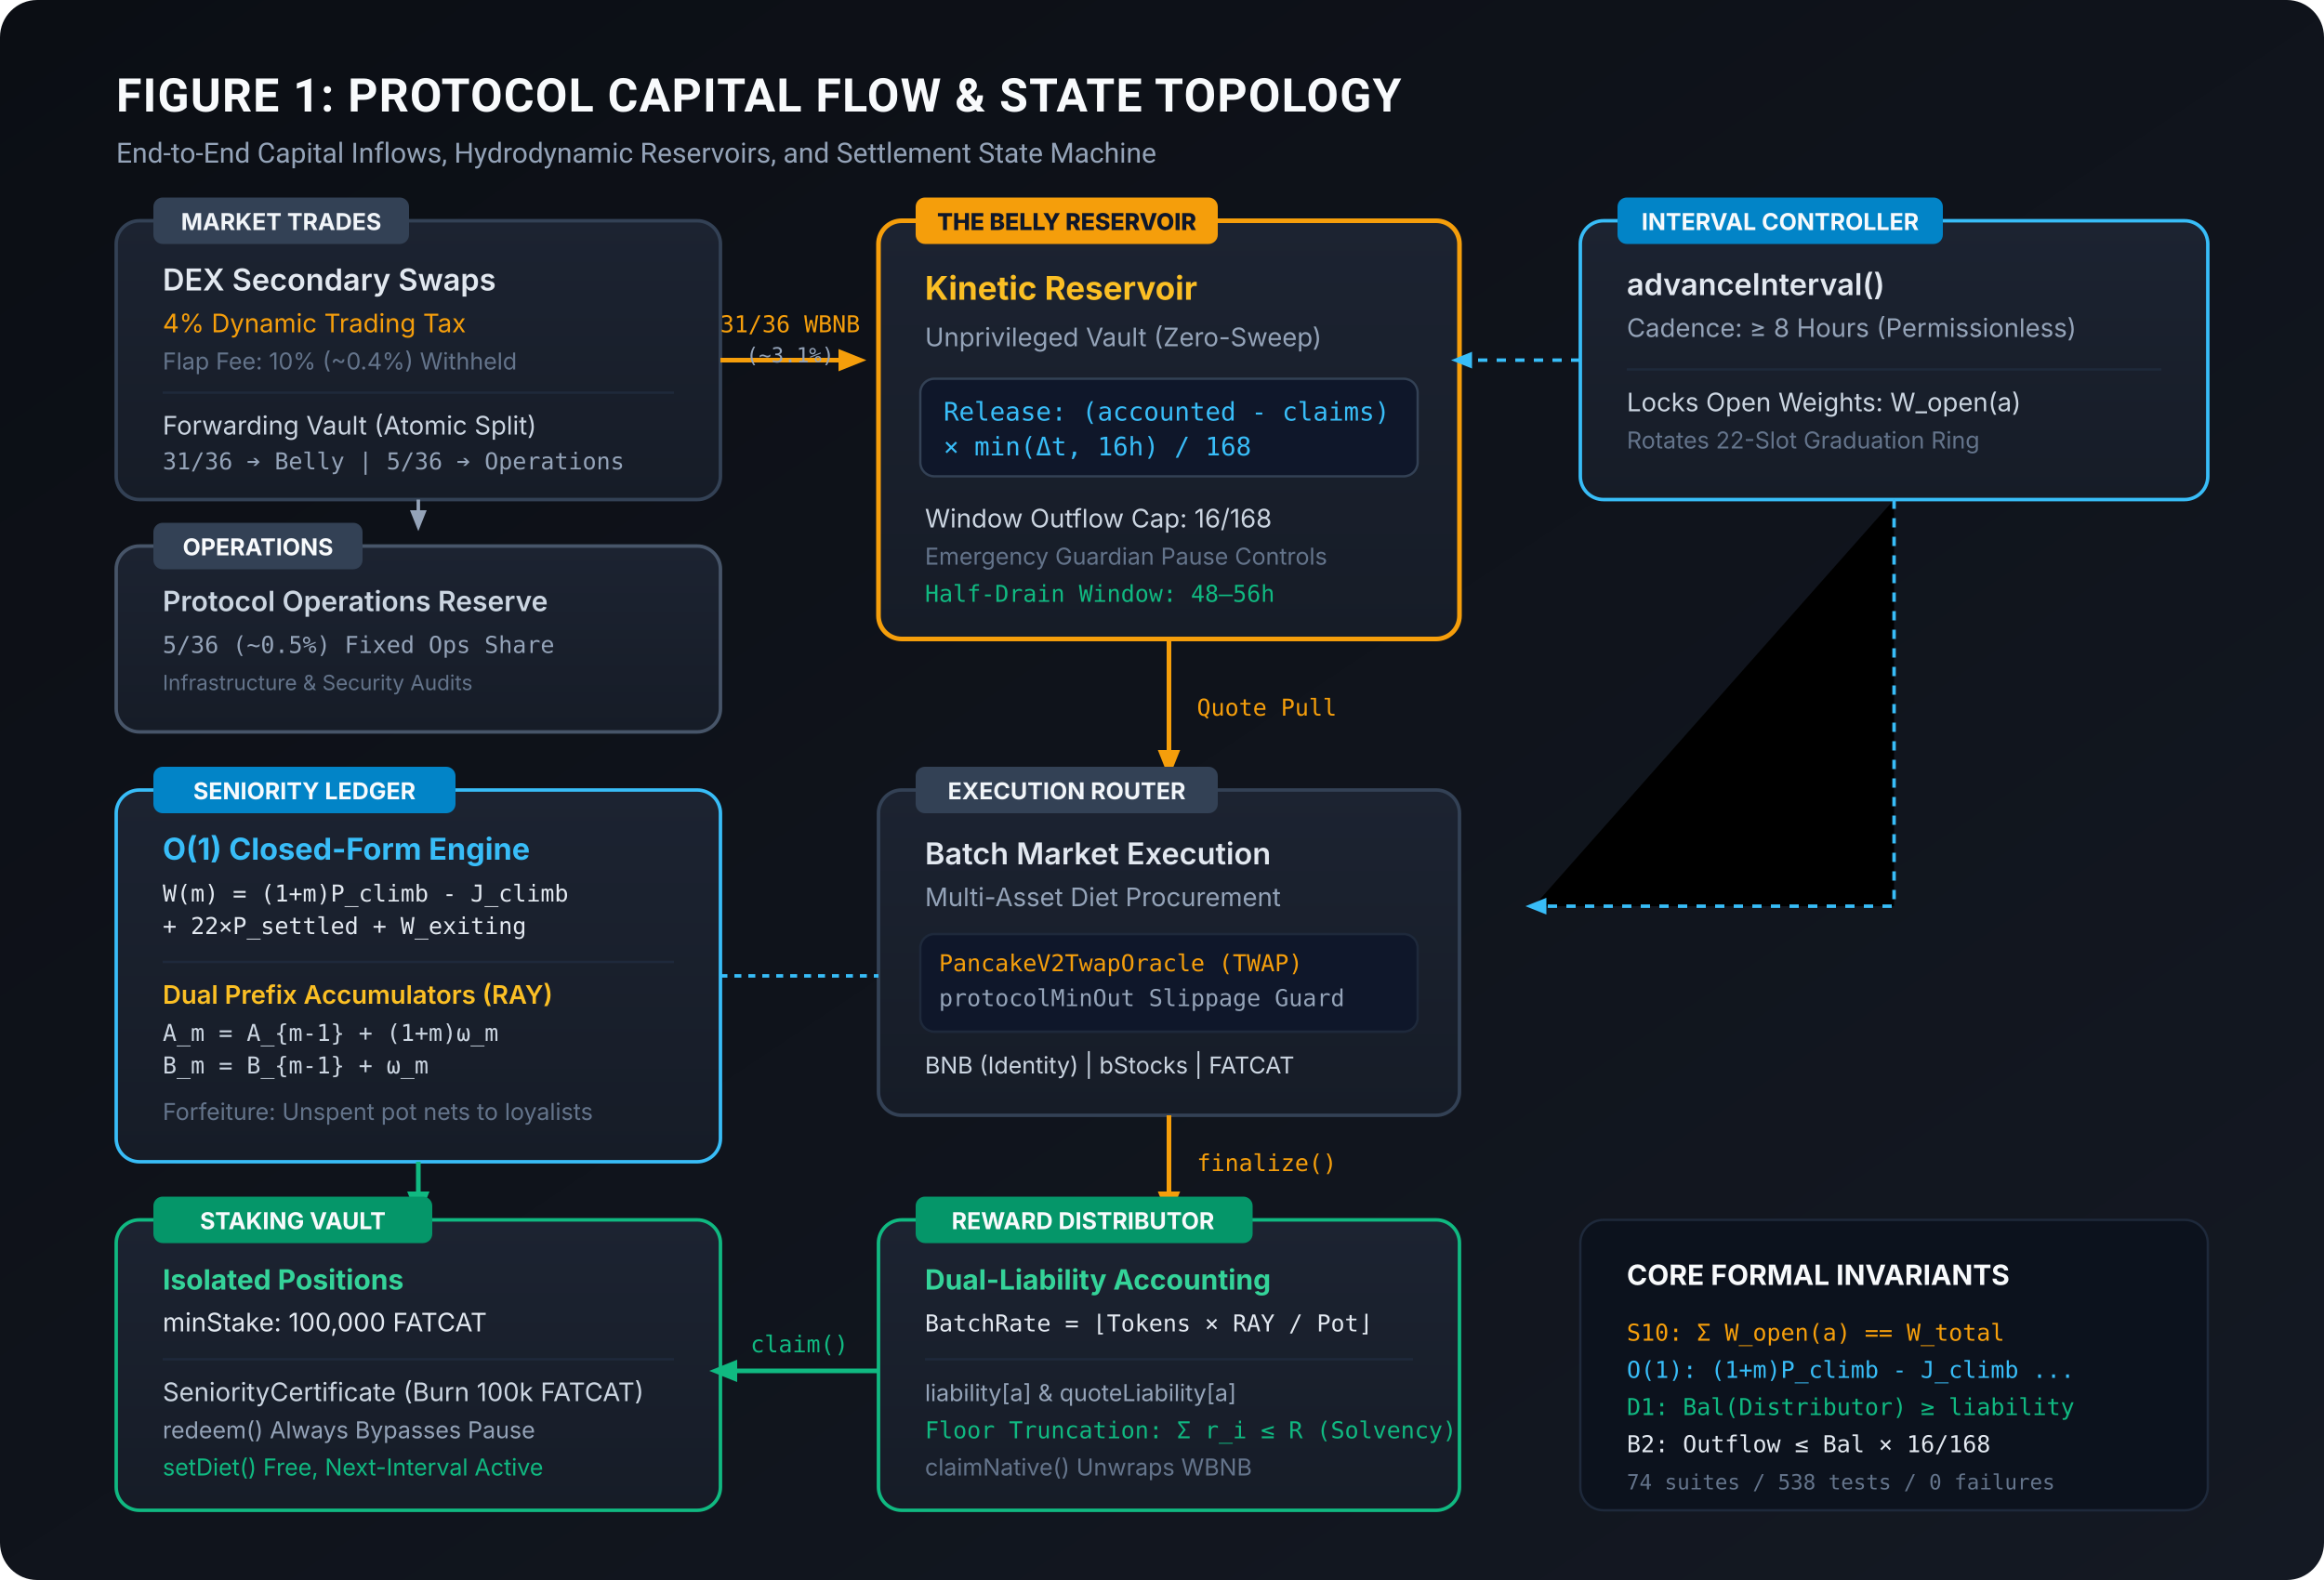
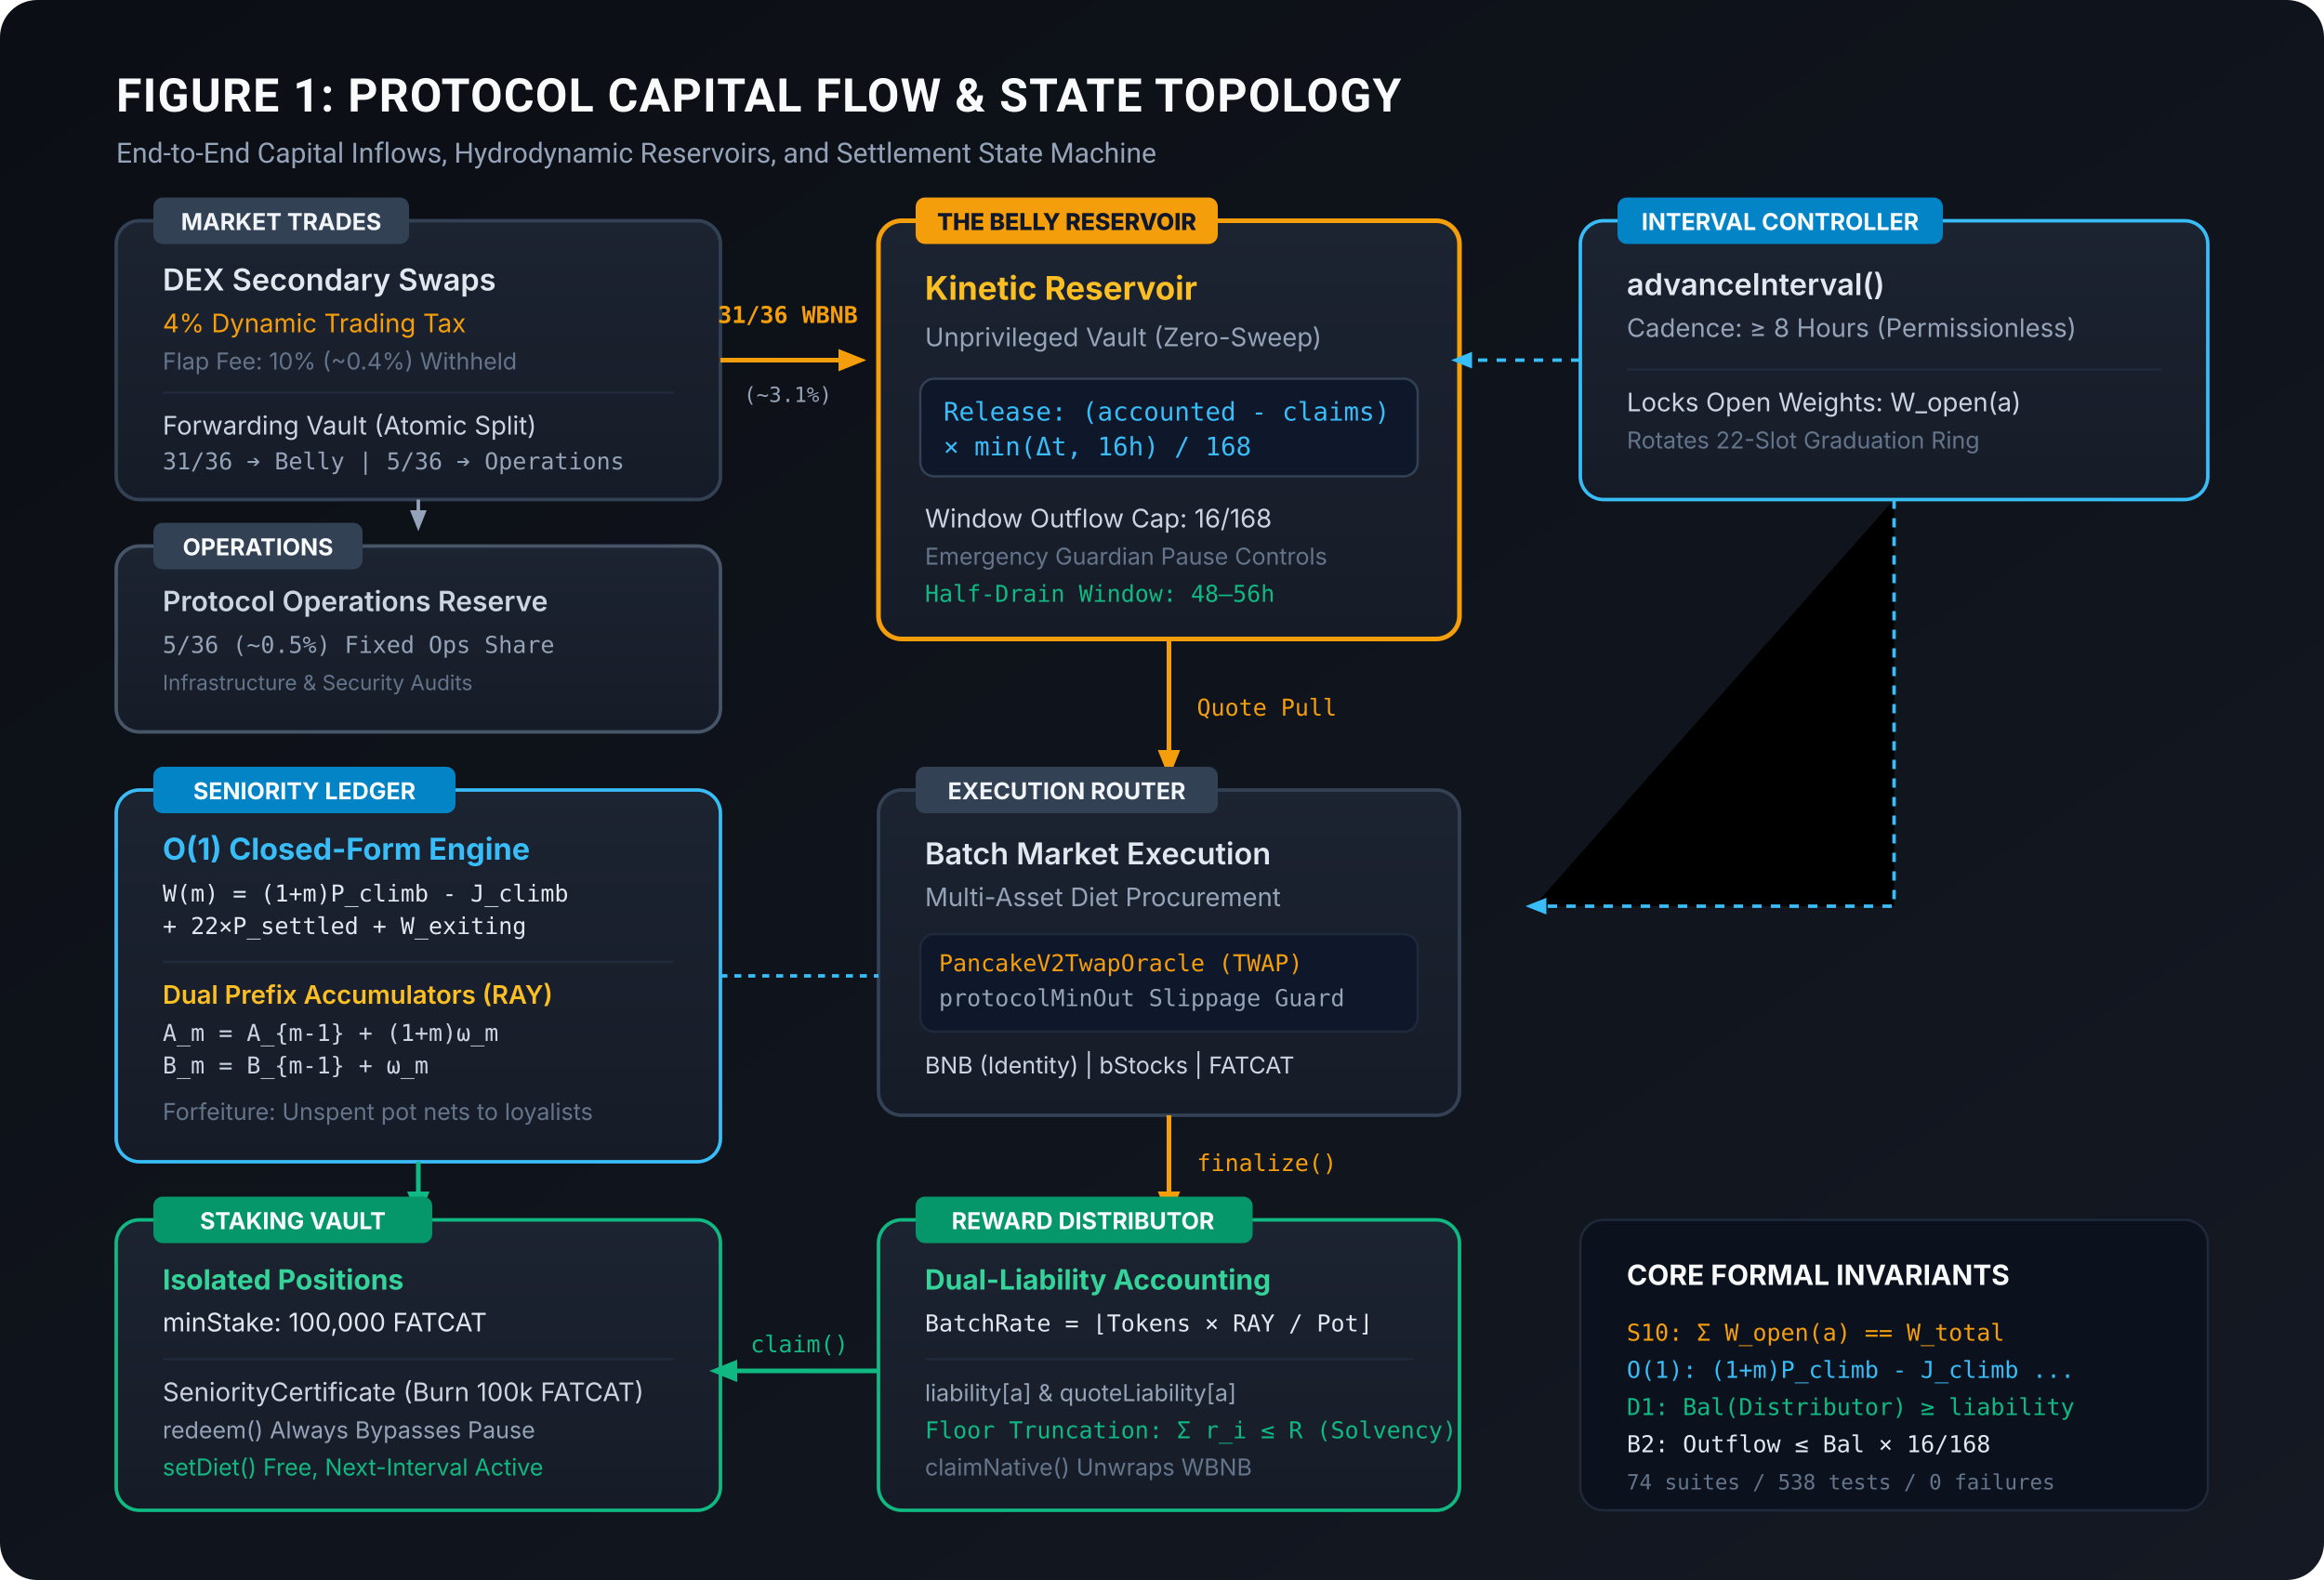
<svg xmlns="http://www.w3.org/2000/svg" viewBox="0 0 1000 680" width="100%" height="100%">
  <defs>
    <linearGradient id="bgGrad" x1="0%" y1="0%" x2="100%" y2="100%">
      <stop offset="0%" stop-color="#0b0e14" />
      <stop offset="100%" stop-color="#141923" />
    </linearGradient>
    <linearGradient id="cardGrad" x1="0%" y1="0%" x2="0%" y2="100%">
      <stop offset="0%" stop-color="#1c2331" />
      <stop offset="100%" stop-color="#161c27" />
    </linearGradient>
    <linearGradient id="goldGrad" x1="0%" y1="0%" x2="100%" y2="0%">
      <stop offset="0%" stop-color="#f59e0b" />
      <stop offset="100%" stop-color="#d97706" />
    </linearGradient>
    <linearGradient id="emeraldGrad" x1="0%" y1="0%" x2="100%" y2="0%">
      <stop offset="0%" stop-color="#10b981" />
      <stop offset="100%" stop-color="#059669" />
    </linearGradient>
    <linearGradient id="blueGrad" x1="0%" y1="0%" x2="100%" y2="0%">
      <stop offset="0%" stop-color="#38bdf8" />
      <stop offset="100%" stop-color="#0284c7" />
    </linearGradient>
    <filter id="glow" x="-20%" y="-20%" width="140%" height="140%">
      <feGaussianBlur stdDeviation="6" result="blur" />
      <feComposite in="SourceGraphic" in2="blur" operator="over" />
    </filter>
    <marker id="arrow" viewBox="0 0 10 10" refX="6" refY="5" markerWidth="6" markerHeight="6" orient="auto-start-reverse">
      <path d="M 0 1 L 10 5 L 0 9 z" fill="#f59e0b" />
    </marker>
    <marker id="arrow-blue" viewBox="0 0 10 10" refX="6" refY="5" markerWidth="6" markerHeight="6" orient="auto-start-reverse">
      <path d="M 0 1 L 10 5 L 0 9 z" fill="#38bdf8" />
    </marker>
    <marker id="arrow-emerald" viewBox="0 0 10 10" refX="6" refY="5" markerWidth="6" markerHeight="6" orient="auto-start-reverse">
      <path d="M 0 1 L 10 5 L 0 9 z" fill="#10b981" />
    </marker>
    <marker id="arrow-slate" viewBox="0 0 10 10" refX="6" refY="5" markerWidth="6" markerHeight="6" orient="auto-start-reverse">
      <path d="M 0 1 L 10 5 L 0 9 z" fill="#94a3b8" />
    </marker>
  </defs>
  <rect width="1000" height="680" fill="url(#bgGrad)" rx="16" />
  <text x="50" y="48" fill="#f8fafc" font-family="-apple-system, BlinkMacSystemFont, 'Segoe UI', Roboto, sans-serif" font-size="20" font-weight="700" letter-spacing="0.5">FIGURE 1: PROTOCOL CAPITAL FLOW &amp; STATE TOPOLOGY</text>
  <text x="50" y="70" fill="#94a3b8" font-family="-apple-system, BlinkMacSystemFont, 'Segoe UI', Roboto, sans-serif" font-size="12">End-to-End Capital Inflows, Hydrodynamic Reservoirs, and Settlement State Machine</text>
  <g transform="translate(50, 95)">
    <rect width="260" height="120" rx="10" fill="url(#cardGrad)" stroke="#334155" stroke-width="1.5" />
    <rect x="16" y="-10" width="110" height="20" rx="4" fill="#334155" />
    <text x="71" y="4" fill="#f1f5f9" font-family="-apple-system, sans-serif" font-size="10" font-weight="700" text-anchor="middle">MARKET TRADES</text>
    <text x="20" y="30" fill="#e2e8f0" font-family="-apple-system, sans-serif" font-size="13" font-weight="600">DEX Secondary Swaps</text>
    <text x="20" y="48" fill="#f59e0b" font-family="-apple-system, sans-serif" font-size="11">4% Dynamic Trading Tax</text>
    <text x="20" y="64" fill="#64748b" font-family="-apple-system, sans-serif" font-size="10">Flap Fee: 10% (~0.4%) Withheld</text>
    <line x1="20" y1="74" x2="240" y2="74" stroke="#1e293b" stroke-width="1" />
    <text x="20" y="92" fill="#cbd5e1" font-family="-apple-system, sans-serif" font-size="11">Forwarding Vault (Atomic Split)</text>
    <text x="20" y="107" fill="#94a3b8" font-family="ui-monospace, monospace" font-size="10">31/36 ➔ Belly | 5/36 ➔ Operations</text>
  </g>
  <path d="M 310 155 L 368 155" stroke="#f59e0b" stroke-width="2" marker-end="url(#arrow)" />
-   <text x="340" y="143" fill="#f59e0b" font-family="ui-monospace, monospace" font-size="10" text-anchor="middle">31/36 WBNB</text>
-   <text x="340" y="156" fill="#94a3b8" font-family="ui-monospace, monospace" font-size="9" text-anchor="middle">(~3.1%)</text>
+   <text x="339" y="139" fill="#f59e0b" font-family="ui-monospace, monospace" font-size="10" font-weight="600" text-anchor="middle">31/36 WBNB</text>
+   <text x="339" y="173" fill="#94a3b8" font-family="ui-monospace, monospace" font-size="9" text-anchor="middle">(~3.1%)</text>
  <g transform="translate(50, 235)">
    <rect width="260" height="80" rx="10" fill="url(#cardGrad)" stroke="#475569" stroke-width="1.5" />
    <rect x="16" y="-10" width="90" height="20" rx="4" fill="#334155" />
    <text x="61" y="4" fill="#f8fafc" font-family="-apple-system, sans-serif" font-size="10" font-weight="700" text-anchor="middle">OPERATIONS</text>
    <text x="20" y="28" fill="#cbd5e1" font-family="-apple-system, sans-serif" font-size="12" font-weight="600">Protocol Operations Reserve</text>
    <text x="20" y="46" fill="#94a3b8" font-family="ui-monospace, monospace" font-size="10">5/36 (~0.5%) Fixed Ops Share</text>
    <text x="20" y="62" fill="#64748b" font-family="-apple-system, sans-serif" font-size="9">Infrastructure &amp; Security Audits</text>
  </g>
  <path d="M 180 215 L 180 225" stroke="#94a3b8" stroke-width="1.5" marker-end="url(#arrow-slate)" />
  <g transform="translate(378, 95)">
    <rect width="250" height="180" rx="10" fill="url(#cardGrad)" stroke="#f59e0b" stroke-width="2" />
    <rect x="16" y="-10" width="130" height="20" rx="4" fill="#f59e0b" />
    <text x="81" y="4" fill="#0f172a" font-family="-apple-system, sans-serif" font-size="10" font-weight="800" text-anchor="middle">THE BELLY RESERVOIR</text>
    <text x="20" y="34" fill="#fbbf24" font-family="-apple-system, sans-serif" font-size="14" font-weight="700">Kinetic Reservoir</text>
    <text x="20" y="54" fill="#94a3b8" font-family="-apple-system, sans-serif" font-size="11">Unprivileged Vault (Zero-Sweep)</text>
    <rect x="18" y="68" width="214" height="42" rx="6" fill="#0f172a" stroke="#334155" stroke-width="1" />
    <text x="28" y="86" fill="#38bdf8" font-family="ui-monospace, monospace" font-size="11">Release: (accounted - claims)</text>
    <text x="28" y="101" fill="#38bdf8" font-family="ui-monospace, monospace" font-size="11">× min(Δt, 16h) / 168</text>
    <text x="20" y="132" fill="#cbd5e1" font-family="-apple-system, sans-serif" font-size="11">Window Outflow Cap: 16/168</text>
    <text x="20" y="148" fill="#64748b" font-family="-apple-system, sans-serif" font-size="10">Emergency Guardian Pause Controls</text>
    <text x="20" y="164" fill="#10b981" font-family="ui-monospace, monospace" font-size="10">Half-Drain Window: 48–56h</text>
  </g>
  <path d="M 503 275 L 503 330" stroke="#f59e0b" stroke-width="2" marker-end="url(#arrow)" />
  <text x="515" y="308" fill="#f59e0b" font-family="ui-monospace, monospace" font-size="10">Quote Pull</text>
  <g transform="translate(680, 95)">
    <rect width="270" height="120" rx="10" fill="url(#cardGrad)" stroke="#38bdf8" stroke-width="1.5" />
    <rect x="16" y="-10" width="140" height="20" rx="4" fill="#0284c7" />
    <text x="86" y="4" fill="#f8fafc" font-family="-apple-system, sans-serif" font-size="10" font-weight="700" text-anchor="middle">INTERVAL CONTROLLER</text>
    <text x="20" y="32" fill="#e2e8f0" font-family="-apple-system, sans-serif" font-size="13" font-weight="600">advanceInterval()</text>
    <text x="20" y="50" fill="#94a3b8" font-family="-apple-system, sans-serif" font-size="11">Cadence: ≥ 8 Hours (Permissionless)</text>
    <line x1="20" y1="64" x2="250" y2="64" stroke="#1e293b" stroke-width="1" />
    <text x="20" y="82" fill="#cbd5e1" font-family="-apple-system, sans-serif" font-size="11">Locks Open Weights: W_open(a)</text>
    <text x="20" y="98" fill="#64748b" font-family="-apple-system, sans-serif" font-size="10">Rotates 22-Slot Graduation Ring</text>
  </g>
  <path d="M 680 155 L 628 155" stroke="#38bdf8" stroke-width="1.5" stroke-dasharray="4" marker-end="url(#arrow-blue)" />
  <path d="M 815 215 L 815 390 L 660 390" stroke="#38bdf8" stroke-width="1.5" stroke-dasharray="4" marker-end="url(#arrow-blue)" />
  <g transform="translate(378, 340)">
    <rect width="250" height="140" rx="10" fill="url(#cardGrad)" stroke="#334155" stroke-width="1.5" />
    <rect x="16" y="-10" width="130" height="20" rx="4" fill="#334155" />
    <text x="81" y="4" fill="#f1f5f9" font-family="-apple-system, sans-serif" font-size="10" font-weight="700" text-anchor="middle">EXECUTION ROUTER</text>
    <text x="20" y="32" fill="#e2e8f0" font-family="-apple-system, sans-serif" font-size="13" font-weight="600">Batch Market Execution</text>
    <text x="20" y="50" fill="#94a3b8" font-family="-apple-system, sans-serif" font-size="11">Multi-Asset Diet Procurement</text>
    <rect x="18" y="62" width="214" height="42" rx="6" fill="#0f172a" stroke="#1e293b" stroke-width="1" />
    <text x="26" y="78" fill="#f59e0b" font-family="ui-monospace, monospace" font-size="10">PancakeV2TwapOracle (TWAP)</text>
    <text x="26" y="93" fill="#94a3b8" font-family="ui-monospace, monospace" font-size="10">protocolMinOut Slippage Guard</text>
    <text x="20" y="122" fill="#cbd5e1" font-family="-apple-system, sans-serif" font-size="10">BNB (Identity) | bStocks | FATCAT</text>
  </g>
  <path d="M 503 480 L 503 520" stroke="#f59e0b" stroke-width="2" marker-end="url(#arrow)" />
  <text x="515" y="504" fill="#f59e0b" font-family="ui-monospace, monospace" font-size="10">finalize()</text>
  <g transform="translate(378, 525)">
    <rect width="250" height="125" rx="10" fill="url(#cardGrad)" stroke="#10b981" stroke-width="1.5" />
    <rect x="16" y="-10" width="145" height="20" rx="4" fill="#059669" />
    <text x="88" y="4" fill="#f8fafc" font-family="-apple-system, sans-serif" font-size="10" font-weight="700" text-anchor="middle">REWARD DISTRIBUTOR</text>
    <text x="20" y="30" fill="#34d399" font-family="-apple-system, sans-serif" font-size="12" font-weight="700">Dual-Liability Accounting</text>
    <text x="20" y="48" fill="#e2e8f0" font-family="ui-monospace, monospace" font-size="10">BatchRate = ⌊Tokens × RAY / Pot⌋</text>
    <line x1="20" y1="60" x2="230" y2="60" stroke="#1e293b" stroke-width="1" />
    <text x="20" y="78" fill="#94a3b8" font-family="-apple-system, sans-serif" font-size="10">liability[a] &amp; quoteLiability[a]</text>
    <text x="20" y="94" fill="#10b981" font-family="ui-monospace, monospace" font-size="10">Floor Truncation: Σ r_i ≤ R (Solvency)</text>
    <text x="20" y="110" fill="#64748b" font-family="-apple-system, sans-serif" font-size="10">claimNative() Unwraps WBNB</text>
  </g>
  <g transform="translate(50, 340)">
    <rect width="260" height="160" rx="10" fill="url(#cardGrad)" stroke="#38bdf8" stroke-width="1.5" />
    <rect x="16" y="-10" width="130" height="20" rx="4" fill="#0284c7" />
    <text x="81" y="4" fill="#f8fafc" font-family="-apple-system, sans-serif" font-size="10" font-weight="700" text-anchor="middle">SENIORITY LEDGER</text>
    <text x="20" y="30" fill="#38bdf8" font-family="-apple-system, sans-serif" font-size="13" font-weight="700">O(1) Closed-Form Engine</text>
    <text x="20" y="48" fill="#e2e8f0" font-family="ui-monospace, monospace" font-size="10">W(m) = (1+m)P_climb - J_climb</text>
    <text x="20" y="62" fill="#e2e8f0" font-family="ui-monospace, monospace" font-size="10">     + 22×P_settled + W_exiting</text>
    <line x1="20" y1="74" x2="240" y2="74" stroke="#1e293b" stroke-width="1" />
    <text x="20" y="92" fill="#fbbf24" font-family="-apple-system, sans-serif" font-size="11" font-weight="600">Dual Prefix Accumulators (RAY)</text>
    <text x="20" y="108" fill="#cbd5e1" font-family="ui-monospace, monospace" font-size="10">A_m = A_{m-1} + (1+m)ω_m</text>
    <text x="20" y="122" fill="#cbd5e1" font-family="ui-monospace, monospace" font-size="10">B_m = B_{m-1} + ω_m</text>
    <text x="20" y="142" fill="#64748b" font-family="-apple-system, sans-serif" font-size="10">Forfeiture: Unspent pot nets to loyalists</text>
  </g>
  <path d="M 310 420 L 378 420" stroke="#38bdf8" stroke-width="1.5" stroke-dasharray="3" />
  <path d="M 180 500 L 180 520" stroke="#10b981" stroke-width="2" marker-end="url(#arrow-emerald)" />
  <g transform="translate(50, 525)">
    <rect width="260" height="125" rx="10" fill="url(#cardGrad)" stroke="#10b981" stroke-width="1.5" />
    <rect x="16" y="-10" width="120" height="20" rx="4" fill="#059669" />
    <text x="76" y="4" fill="#f8fafc" font-family="-apple-system, sans-serif" font-size="10" font-weight="700" text-anchor="middle">STAKING VAULT</text>
    <text x="20" y="30" fill="#34d399" font-family="-apple-system, sans-serif" font-size="12" font-weight="700">Isolated Positions</text>
    <text x="20" y="48" fill="#e2e8f0" font-family="-apple-system, sans-serif" font-size="11">minStake: 100,000 FATCAT</text>
    <line x1="20" y1="60" x2="240" y2="60" stroke="#1e293b" stroke-width="1" />
    <text x="20" y="78" fill="#cbd5e1" font-family="-apple-system, sans-serif" font-size="11">SeniorityCertificate (Burn 100k FATCAT)</text>
    <text x="20" y="94" fill="#94a3b8" font-family="-apple-system, sans-serif" font-size="10">redeem() Always Bypasses Pause</text>
    <text x="20" y="110" fill="#10b981" font-family="-apple-system, sans-serif" font-size="10">setDiet() Free, Next-Interval Active</text>
  </g>
  <path d="M 378 590 L 310 590" stroke="#10b981" stroke-width="2" marker-end="url(#arrow-emerald)" />
  <text x="344" y="582" fill="#10b981" font-family="ui-monospace, monospace" font-size="10" text-anchor="middle">claim()</text>
  <g transform="translate(680, 525)">
    <rect width="270" height="125" rx="10" fill="#0c121d" stroke="#1e293b" stroke-width="1" />
    <text x="20" y="28" fill="#f8fafc" font-family="-apple-system, sans-serif" font-size="12" font-weight="700">CORE FORMAL INVARIANTS</text>
    <text x="20" y="52" fill="#f59e0b" font-family="ui-monospace, monospace" font-size="10">S10: Σ W_open(a) == W_total</text>
    <text x="20" y="68" fill="#38bdf8" font-family="ui-monospace, monospace" font-size="10">O(1): (1+m)P_climb - J_climb ...</text>
    <text x="20" y="84" fill="#10b981" font-family="ui-monospace, monospace" font-size="10">D1: Bal(Distributor) ≥ liability</text>
    <text x="20" y="100" fill="#e2e8f0" font-family="ui-monospace, monospace" font-size="10">B2: Outflow ≤ Bal × 16/168</text>
    <text x="20" y="116" fill="#64748b" font-family="ui-monospace, monospace" font-size="9">74 suites / 538 tests / 0 failures</text>
  </g>
</svg>
